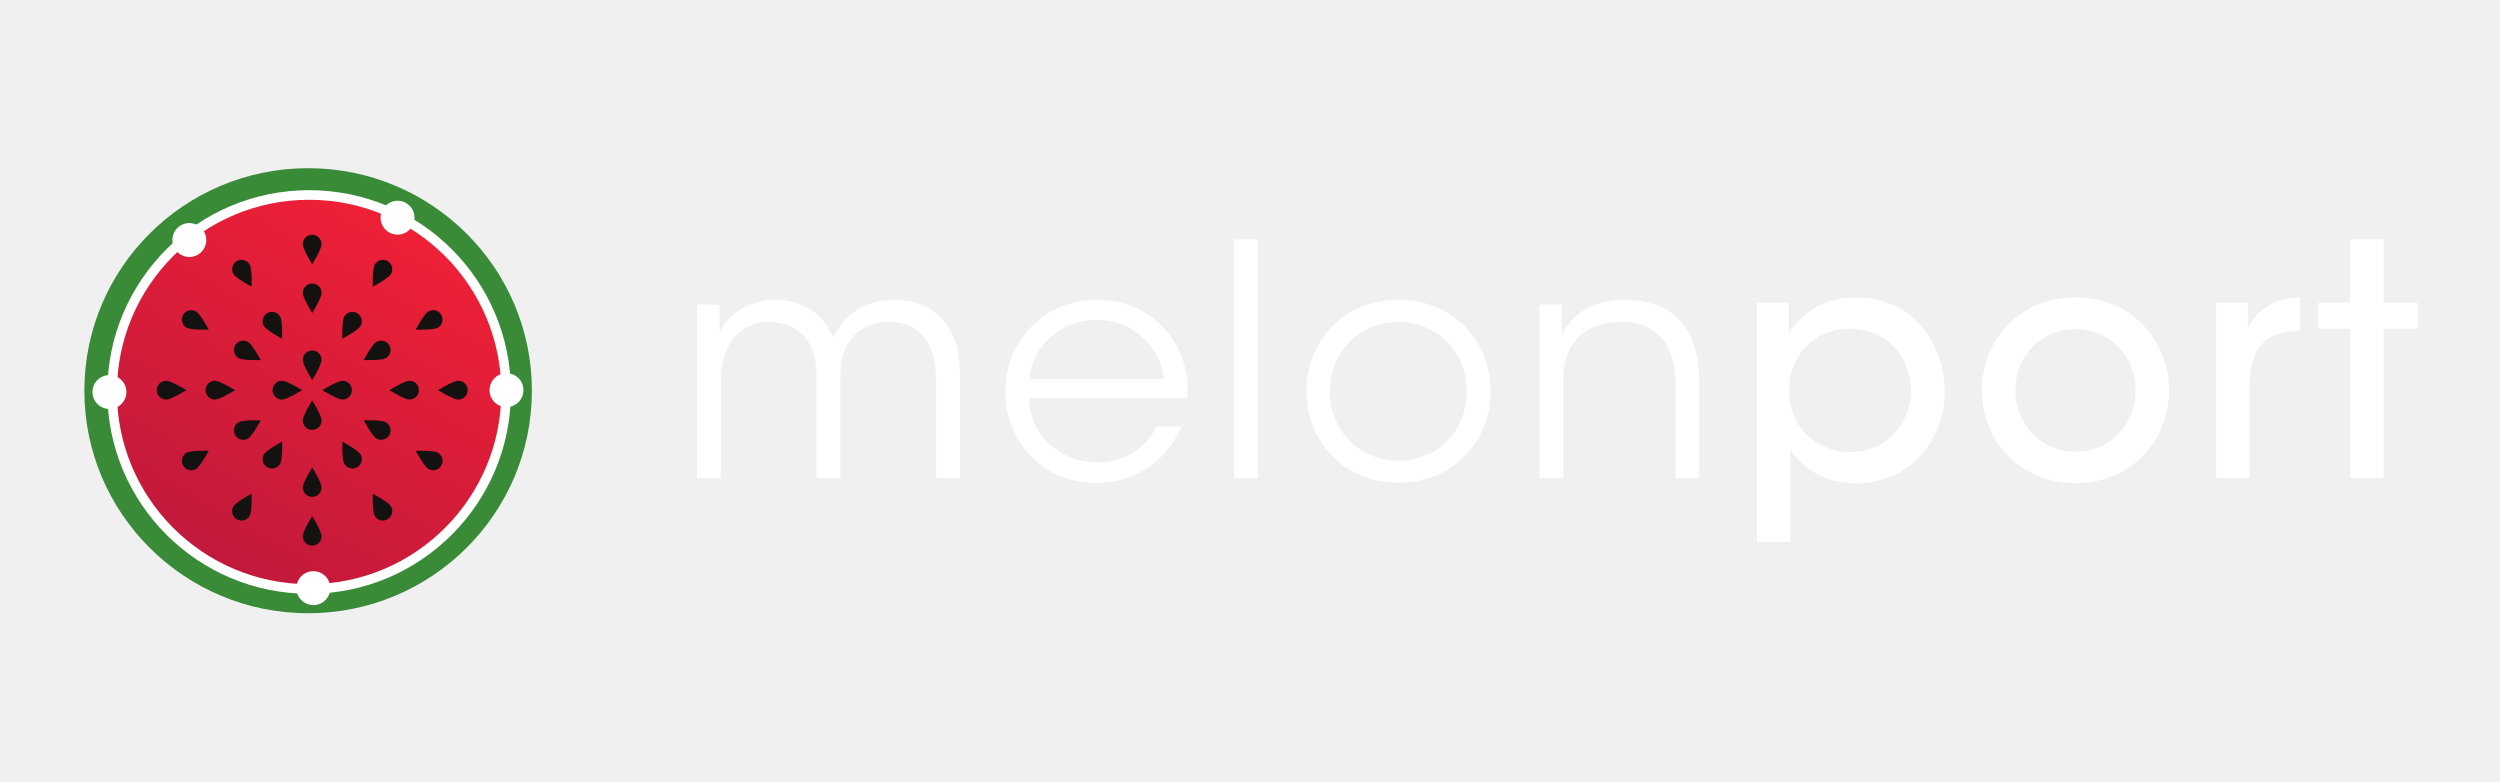
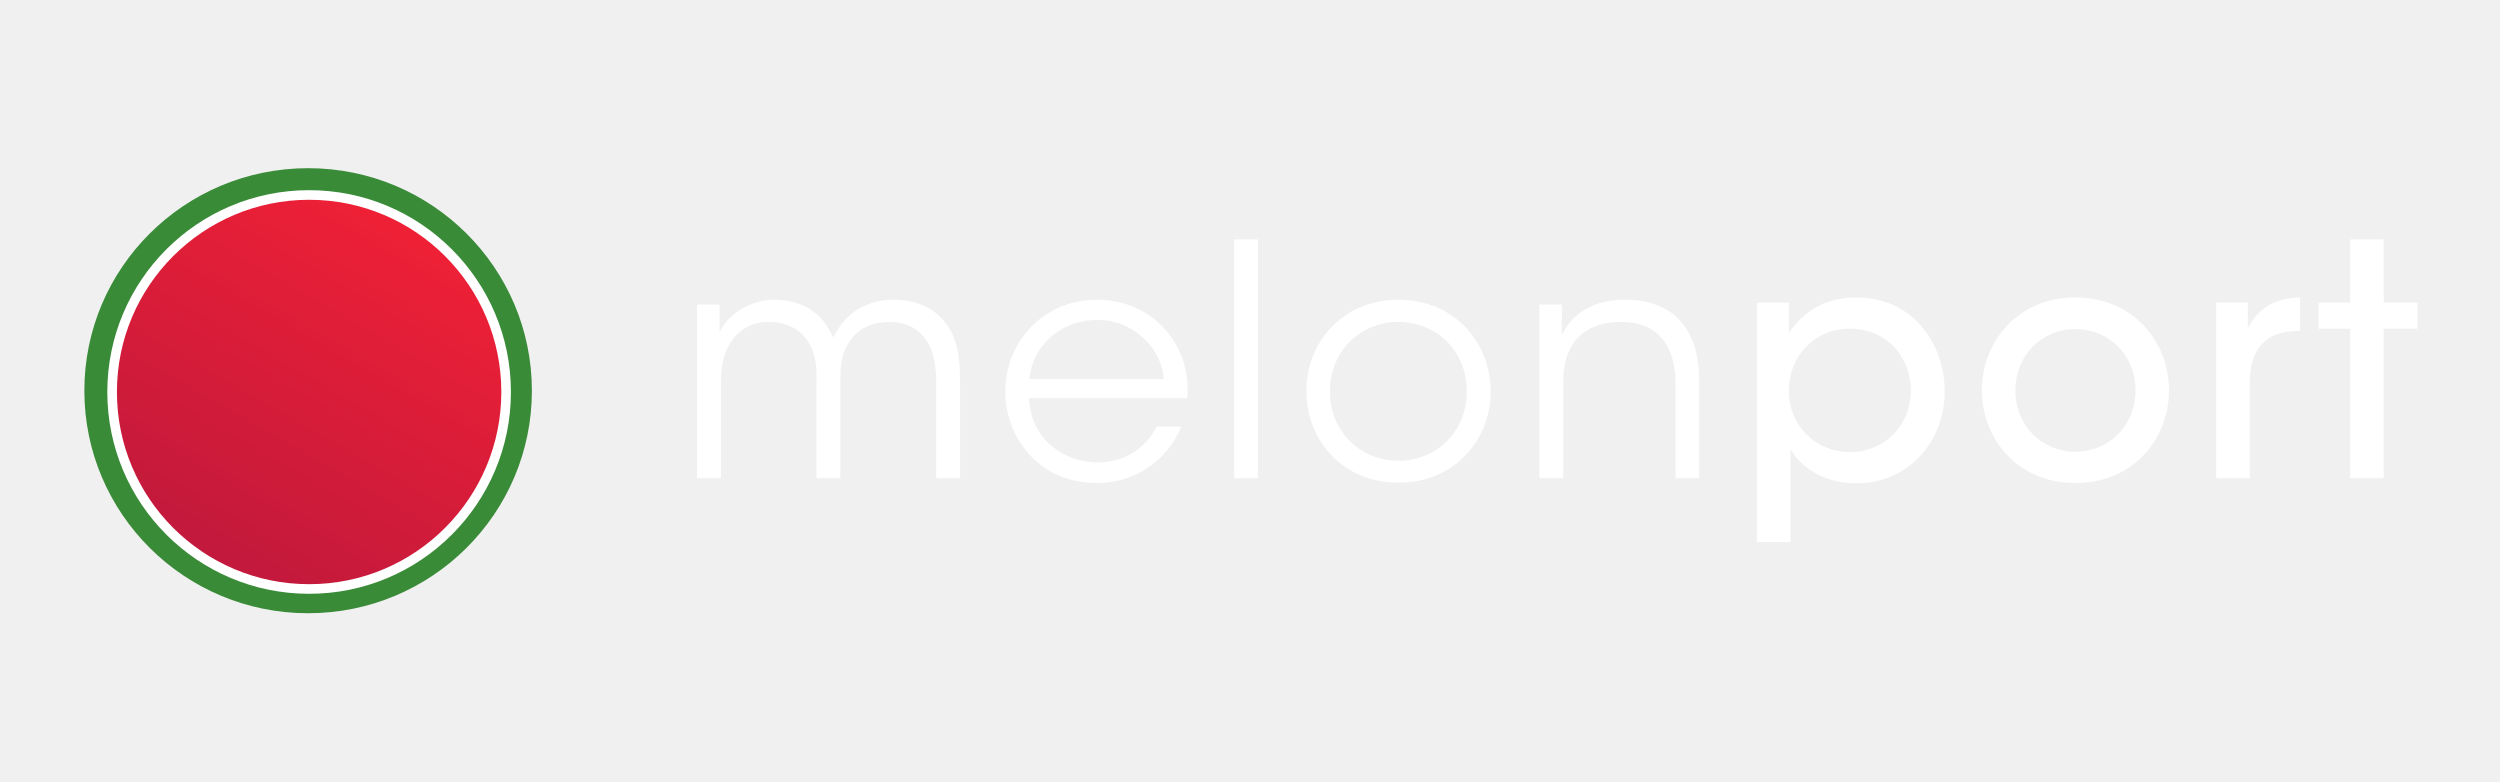
<svg xmlns="http://www.w3.org/2000/svg" id="svg2" version="1.1" xml:space="preserve" width="949.429" height="296.763" viewBox="0 0 949.429 296.763">
  <defs id="defs6">
    <linearGradient x1="0" y1="0" x2="1" y2="0" gradientUnits="userSpaceOnUse" gradientTransform="matrix(1025.44,1776.11,1776.11,-1025.44,1882.29,1516.03)" spreadMethod="pad" id="linearGradient36">
      <stop style="stop-opacity:1;stop-color:#c2193c" offset="0" id="stop38" />
      <stop style="stop-opacity:1;stop-color:#ee2036" offset="1" id="stop40" />
    </linearGradient>
  </defs>
  <g id="g10" transform="matrix(1.25,0,0,-1.25,-149.4988,449.7425)">
    <g id="g12" transform="scale(0.1,0.1)">
      <g id="g3384" transform="translate(-43.12035,-48.51042)">
        <g transform="matrix(1.097307,0,0,1.097307,3356.839,1999.547)" id="g3436">
          <path d="m 0,657.66 62.547,0 0,-75.949 c 30.383,60.758 97.398,89.348 151.906,89.348 50.039,0 97.399,-16.09 131.352,-54.508 12.511,-12.512 28.593,-44.672 31.273,-50.039 7.152,13.398 16.981,32.168 34.852,50.937 31.273,33.063 78.633,53.61 132.246,53.61 49.144,0 96.504,-14.289 129.562,-48.258 42,-41.992 54.508,-93.821 54.508,-178.711 l 0,-267.168 -66.121,0 0,264.5 c 0,50.93 -8.043,96.5 -35.742,127.769 -19.66,25.02 -50.039,40.207 -95.613,40.207 -41.997,0 -83.098,-16.968 -105.438,-50.027 C 401.207,525.41 396.738,498.602 396.738,444.09 l 0,-267.168 -66.125,0 0,267.168 c 1.789,53.621 -6.254,84.89 -25.015,114.379 -22.34,31.281 -56.297,50.043 -105.442,50.929 C 155.48,611.191 117.949,588.859 98.289,560.262 77.738,532.559 66.121,495.93 66.121,444.988 l 0,-268.066 -66.121,0 0,480.738" style="opacity:0.97;fill:#ffffff;fill-opacity:1;fill-rule:nonzero;stroke:none" id="path14" />
          <path d="m 1292.12,451.238 c -4.47,84 -85.78,166.211 -184.97,163.532 -103.65,0 -180.494,-75.95 -186.752,-163.532 l 371.722,0 z M 919.508,398.531 c 3.574,-120.633 106.332,-178.722 187.642,-177.82 74.17,0 134.04,36.629 165.31,99.18 l 68.8,0 c -22.33,-51.821 -56.29,-91.141 -97.39,-117.051 -40.21,-25.918 -87.57,-39.309 -136.72,-39.309 -167.091,0 -253.767,133.129 -253.767,252.867 0,141.18 109.015,254.661 252.877,254.661 67.91,0 130.46,-24.129 176.03,-67.911 55.4,-53.609 82.21,-127.777 75.06,-204.617 l -437.842,0" style="opacity:0.97;fill:#ffffff;fill-opacity:1;fill-rule:nonzero;stroke:none" id="path16" />
          <path d="m 1486.94,176.922 66.117,0 0,661.227 -66.117,0 0,-661.227 z" style="opacity:0.97;fill:#ffffff;fill-opacity:1;fill-rule:nonzero;stroke:none" id="path18" />
          <path d="m 1752.33,416.398 c 0,-109.019 83.1,-191.218 189.43,-191.218 107.23,0 189.44,82.199 189.44,192.121 0,109.898 -82.21,192.097 -189.44,192.097 -106.33,0 -189.43,-82.199 -189.43,-192.097 l 0,-0.903 z m -65.23,1.782 c 0,134.039 100.08,252.879 254.66,252.879 155.48,0 255.56,-118.84 255.56,-253.758 0,-134.942 -100.08,-252.891 -255.56,-252.891 -154.58,0 -254.66,117.949 -254.66,252.891 l 0,0.879" style="opacity:0.97;fill:#ffffff;fill-opacity:1;fill-rule:nonzero;stroke:none" id="path20" />
          <path d="m 2332.27,657.66 62.55,0 c 0,-26.808 0,-53.621 -0.89,-85.781 27.7,62.543 92.93,100.961 178.71,99.18 149.22,-1.789 201.94,-103.649 201.94,-220.707 l 0,-273.43 -65.23,0 0,260.019 c 0,103.661 -46.46,174.25 -154.58,172.457 -99.19,-0.886 -156.38,-60.757 -156.38,-160.839 l 0,-271.637 -66.12,0 0,480.738" style="opacity:0.97;fill:#ffffff;fill-opacity:1;fill-rule:nonzero;stroke:none" id="path22" />
          <path d="m 3360.78,420.871 c 0,79.52 -56.3,169.77 -169.79,169.77 -48.24,0 -90.24,-18.762 -120.62,-50.039 C 3040.87,510.23 3023,467.328 3023,419.07 c 0,-48.238 17.87,-90.242 48.26,-120.621 30.38,-30.379 73.27,-49.14 120.63,-49.14 98.29,0 168.89,75.941 168.89,170.66 l 0,0.902 z m -426.23,242.149 88.45,0 0,-84.879 c 36.64,58.07 99.19,99.168 185.86,99.168 167.1,0 245.73,-139.387 245.73,-260.008 0,-137.621 -99.18,-254.672 -244.83,-254.672 -100.98,0 -160.84,55.402 -182.28,94.711 l 0,-257.34 -92.93,0 0,663.02" style="opacity:0.97;fill:#ffffff;fill-opacity:1;fill-rule:nonzero;stroke:none" id="path24" />
          <path d="m 3650.31,419.07 c 0,-96.5 73.26,-168.871 166.19,-168.871 92.93,0 166.21,72.371 166.21,169.77 0,97.402 -73.28,169.781 -166.21,169.781 -92.93,0 -166.19,-72.379 -166.19,-169.781 l 0,-0.899 z m -92.93,1.801 c 0,129.559 95.6,256.438 259.12,256.438 163.52,0 259.14,-126.879 259.14,-257.34 0,-130.457 -95.62,-256.438 -259.14,-256.438 -163.52,0 -259.12,125.981 -259.12,256.438 l 0,0.902" style="opacity:0.97;fill:#ffffff;fill-opacity:1;fill-rule:nonzero;stroke:none" id="path26" />
          <path d="m 4206.13,663.02 87.57,0 0,-71.489 c 27.7,57.188 78.63,84.891 144.75,85.778 l 0,-92.918 -6.25,0 c -87.58,0 -133.14,-48.262 -133.14,-144.762 l 0,-262.707 -92.93,0 0,486.098" style="opacity:0.97;fill:#ffffff;fill-opacity:1;fill-rule:nonzero;stroke:none" id="path28" />
          <path d="m 4576.97,590.641 -87.58,0 0,72.379 87.58,0 0,175.128 92.93,0 0,-175.128 93.82,0 0,-72.379 -93.82,0 0,-413.719 -92.93,0 0,413.719" style="opacity:0.97;fill:#ffffff;fill-opacity:1;fill-rule:nonzero;stroke:none" id="path30" />
        </g>
        <g transform="matrix(0.5695405,0,0,0.5695405,814.2278,1086.301)" id="g3447">
          <path d="m 2389.66,3597.94 c -659.24,0 -1193.67,-531.46 -1193.67,-1187.05 0,-655.59 534.43,-1187.05 1193.67,-1187.05 659.25,0 1193.68,531.46 1193.68,1187.05 0,655.59 -534.43,1187.05 -1193.68,1187.05" style="fill:#398b38;fill-opacity:1;fill-rule:evenodd;stroke:none" id="path32" />
          <path d="m 2395,3480.62 c -594.55,0 -1076.53,-481.99 -1076.53,-1076.54 0,-594.55 481.98,-1076.52 1076.53,-1076.52 594.56,0 1076.53,481.97 1076.53,1076.52 0,594.55 -481.97,1076.54 -1076.53,1076.54" style="fill:#ffffff;fill-opacity:1;fill-rule:evenodd;stroke:none" id="path34" />
          <path d="m 2395,3429.35 c -566.24,0 -1025.27,-459.03 -1025.27,-1025.27 0,-566.24 459.03,-1025.26 1025.27,-1025.26 566.24,0 1025.27,459.02 1025.27,1025.26 0,566.24 -459.03,1025.27 -1025.27,1025.27" style="fill:url(#linearGradient36);fill-opacity:1;fill-rule:evenodd;stroke:none" id="path42" />
-           <path d="m 1329.8,2494.3 c -49.93,0 -90.41,-40.48 -90.41,-90.41 0,-49.93 40.48,-90.41 90.41,-90.41 49.93,0 90.41,40.48 90.41,90.41 0,49.93 -40.48,90.41 -90.41,90.41" style="fill:#ffffff;fill-opacity:1;fill-rule:evenodd;stroke:none" id="path44" />
-           <path d="m 3447.92,2504.3 c -49.93,0 -90.41,-40.48 -90.41,-90.41 0,-49.93 40.48,-90.41 90.41,-90.41 49.93,0 90.41,40.48 90.41,90.41 0,49.93 -40.48,90.41 -90.41,90.41" style="fill:#ffffff;fill-opacity:1;fill-rule:evenodd;stroke:none" id="path46" />
-           <path d="m 2417.6,1448.15 c -49.92,0 -90.4,-40.47 -90.4,-90.41 0,-49.93 40.48,-90.41 90.4,-90.41 49.93,0 90.41,40.48 90.41,90.41 0,49.94 -40.48,90.41 -90.41,90.41" style="fill:#ffffff;fill-opacity:1;fill-rule:evenodd;stroke:none" id="path48" />
-           <path d="m 2866.73,3424.2 c -49.93,0 -90.41,-40.48 -90.41,-90.41 0,-49.93 40.48,-90.4 90.41,-90.4 49.93,0 90.4,40.47 90.4,90.4 0,49.93 -40.47,90.41 -90.4,90.41" style="fill:#ffffff;fill-opacity:1;fill-rule:evenodd;stroke:none" id="path50" />
-           <path d="m 1756.01,3305.05 c -49.93,0 -90.41,-40.48 -90.41,-90.41 0,-49.93 40.48,-90.41 90.41,-90.41 49.93,0 90.41,40.48 90.41,90.41 0,49.93 -40.48,90.41 -90.41,90.41" style="fill:#ffffff;fill-opacity:1;fill-rule:evenodd;stroke:none" id="path52" />
-           <path d="m 2461.48,2251.96 c -0.02,-27.68 -22.44,-50.11 -50.12,-50.11 -27.66,0 -50.1,22.43 -50.11,50.11 0.01,27.67 50.12,107.56 50.12,107.56 0,0 50.1,-79.89 50.11,-107.56" style="fill:#131210;fill-opacity:1;fill-rule:nonzero;stroke:none" id="path54" />
-           <path d="m 2461.48,1894.46 c -0.02,-27.68 -22.44,-50.11 -50.12,-50.11 -27.66,0 -50.1,22.43 -50.11,50.11 0.01,27.67 50.12,107.56 50.12,107.56 0,0 50.1,-79.89 50.11,-107.56" style="fill:#131210;fill-opacity:1;fill-rule:nonzero;stroke:none" id="path56" />
-           <path d="m 2461.48,1634.46 c -0.02,-27.68 -22.44,-50.11 -50.12,-50.11 -27.66,0 -50.1,22.43 -50.11,50.11 0.01,27.67 50.12,107.56 50.12,107.56 0,0 50.1,-79.89 50.11,-107.56" style="fill:#131210;fill-opacity:1;fill-rule:nonzero;stroke:none" id="path58" />
-           <path d="m 2077.91,1743.25 c -13.86,-23.96 -44.5,-32.18 -68.47,-18.34 -23.96,13.84 -32.16,44.48 -18.34,68.45 13.85,23.96 97.19,68.1 97.19,68.1 0,0 3.45,-94.24 -10.38,-118.21" style="fill:#131210;fill-opacity:1;fill-rule:nonzero;stroke:none" id="path60" />
-           <path d="m 2240.41,2020.75 c -13.86,-23.96 -44.5,-32.18 -68.47,-18.34 -23.96,13.84 -32.16,44.48 -18.34,68.45 13.85,23.96 97.19,68.1 97.19,68.1 0,0 3.45,-94.24 -10.38,-118.21" style="fill:#131210;fill-opacity:1;fill-rule:nonzero;stroke:none" id="path62" />
-           <path d="m 2745.15,1743.25 c 13.85,-23.96 44.49,-32.18 68.47,-18.34 23.95,13.84 32.16,44.48 18.33,68.45 -13.85,23.96 -97.18,68.1 -97.18,68.1 0,0 -3.45,-94.24 10.38,-118.21" style="fill:#131210;fill-opacity:1;fill-rule:nonzero;stroke:none" id="path64" />
-           <path d="m 2582.65,2020.75 c 13.85,-23.96 44.49,-32.18 68.47,-18.34 23.95,13.84 32.16,44.48 18.33,68.45 -13.85,23.96 -97.18,68.1 -97.18,68.1 0,0 -3.45,-94.24 10.38,-118.21" style="fill:#131210;fill-opacity:1;fill-rule:nonzero;stroke:none" id="path66" />
-           <path d="m 2461.48,2575.23 c -0.02,27.69 -22.44,50.12 -50.12,50.12 -27.66,0 -50.1,-22.43 -50.11,-50.11 0.01,-27.68 50.12,-107.56 50.12,-107.56 0,0 50.1,79.88 50.11,107.55" style="fill:#131210;fill-opacity:1;fill-rule:nonzero;stroke:none" id="path68" />
-           <path d="m 2461.48,2932.73 c -0.02,27.69 -22.44,50.12 -50.12,50.12 -27.66,0 -50.1,-22.43 -50.11,-50.11 0.01,-27.68 50.12,-107.56 50.12,-107.56 0,0 50.1,79.88 50.11,107.55" style="fill:#131210;fill-opacity:1;fill-rule:nonzero;stroke:none" id="path70" />
-           <path d="m 2461.48,3192.73 c -0.02,27.69 -22.44,50.12 -50.12,50.12 -27.66,0 -50.1,-22.43 -50.11,-50.11 0.01,-27.68 50.12,-107.56 50.12,-107.56 0,0 50.1,79.88 50.11,107.55" style="fill:#131210;fill-opacity:1;fill-rule:nonzero;stroke:none" id="path72" />
-           <path d="m 2077.91,3083.95 c -13.86,23.96 -44.5,32.18 -68.47,18.34 -23.96,-13.84 -32.16,-44.48 -18.34,-68.45 13.85,-23.96 97.19,-68.1 97.19,-68.1 0,0 3.45,94.24 -10.38,118.21" style="fill:#131210;fill-opacity:1;fill-rule:nonzero;stroke:none" id="path74" />
-           <path d="m 2240.41,2806.45 c -13.86,23.96 -44.5,32.18 -68.47,18.34 -23.96,-13.84 -32.16,-44.48 -18.34,-68.45 13.85,-23.96 97.19,-68.1 97.19,-68.1 0,0 3.45,94.24 -10.38,118.21" style="fill:#131210;fill-opacity:1;fill-rule:nonzero;stroke:none" id="path76" />
-           <path d="m 2745.15,3083.95 c 13.85,23.96 44.49,32.18 68.47,18.34 23.95,-13.84 32.16,-44.48 18.33,-68.45 -13.85,-23.96 -97.18,-68.1 -97.18,-68.1 0,0 -3.45,94.24 10.38,118.21" style="fill:#131210;fill-opacity:1;fill-rule:nonzero;stroke:none" id="path78" />
-           <path d="m 2582.65,2806.45 c 13.85,23.96 44.49,32.18 68.47,18.34 23.95,-13.84 32.16,-44.48 18.33,-68.45 -13.85,-23.96 -97.18,-68.1 -97.18,-68.1 0,0 -3.45,94.24 10.38,118.21" style="fill:#131210;fill-opacity:1;fill-rule:nonzero;stroke:none" id="path80" />
-           <path d="m 2249.89,2363.64 c -27.68,0.02 -50.11,22.45 -50.11,50.13 0,27.66 22.43,50.09 50.11,50.11 27.67,-0.02 107.56,-50.12 107.56,-50.12 0,0 -79.89,-50.11 -107.56,-50.12" style="fill:#131210;fill-opacity:1;fill-rule:nonzero;stroke:none" id="path82" />
-           <path d="m 1892.39,2363.64 c -27.68,0.02 -50.11,22.45 -50.11,50.13 0,27.66 22.43,50.09 50.11,50.11 27.67,-0.02 107.56,-50.12 107.56,-50.12 0,0 -79.89,-50.11 -107.56,-50.12" style="fill:#131210;fill-opacity:1;fill-rule:nonzero;stroke:none" id="path84" />
-           <path d="m 1632.39,2363.64 c -27.68,0.02 -50.11,22.45 -50.11,50.13 0,27.66 22.43,50.09 50.11,50.11 27.67,-0.02 107.56,-50.12 107.56,-50.12 0,0 -79.89,-50.11 -107.56,-50.12" style="fill:#131210;fill-opacity:1;fill-rule:nonzero;stroke:none" id="path86" />
-           <path d="m 1741.18,2747.22 c -23.96,13.85 -32.18,44.49 -18.34,68.47 13.83,23.95 44.48,32.16 68.45,18.33 23.96,-13.84 68.09,-97.18 68.09,-97.18 0,0 -94.23,-3.45 -118.2,10.38" style="fill:#131210;fill-opacity:1;fill-rule:nonzero;stroke:none" id="path88" />
-           <path d="m 2018.68,2584.72 c -23.96,13.85 -32.18,44.49 -18.34,68.47 13.83,23.95 44.48,32.16 68.45,18.33 23.96,-13.84 68.09,-97.18 68.09,-97.18 0,0 -94.23,-3.45 -118.2,10.38" style="fill:#131210;fill-opacity:1;fill-rule:nonzero;stroke:none" id="path90" />
-           <path d="m 1741.18,2079.98 c -23.96,-13.85 -32.18,-44.5 -18.34,-68.47 13.83,-23.96 44.48,-32.16 68.45,-18.33 23.96,13.85 68.09,97.18 68.09,97.18 0,0 -94.23,3.44 -118.2,-10.38" style="fill:#131210;fill-opacity:1;fill-rule:nonzero;stroke:none" id="path92" />
-           <path d="m 2018.68,2242.48 c -23.96,-13.85 -32.18,-44.5 -18.34,-68.47 13.83,-23.96 44.48,-32.16 68.45,-18.33 23.96,13.85 68.09,97.18 68.09,97.18 0,0 -94.23,3.45 -118.2,-10.38" style="fill:#131210;fill-opacity:1;fill-rule:nonzero;stroke:none" id="path94" />
-           <path d="m 2573.16,2363.64 c 27.68,0.02 50.12,22.45 50.12,50.13 0,27.66 -22.44,50.09 -50.11,50.11 -27.68,-0.02 -107.56,-50.12 -107.56,-50.12 0,0 79.88,-50.11 107.55,-50.12" style="fill:#131210;fill-opacity:1;fill-rule:nonzero;stroke:none" id="path96" />
-           <path d="m 2930.66,2363.64 c 27.68,0.02 50.12,22.45 50.12,50.13 0,27.66 -22.44,50.09 -50.11,50.11 -27.68,-0.02 -107.56,-50.12 -107.56,-50.12 0,0 79.88,-50.11 107.55,-50.12" style="fill:#131210;fill-opacity:1;fill-rule:nonzero;stroke:none" id="path98" />
-           <path d="m 3190.66,2363.64 c 27.68,0.02 50.12,22.45 50.12,50.13 0,27.66 -22.44,50.09 -50.11,50.11 -27.68,-0.02 -107.56,-50.12 -107.56,-50.12 0,0 79.88,-50.11 107.55,-50.12" style="fill:#131210;fill-opacity:1;fill-rule:nonzero;stroke:none" id="path100" />
-           <path d="m 3081.87,2747.22 c 23.96,13.85 32.19,44.49 18.34,68.47 -13.83,23.95 -44.47,32.16 -68.45,18.33 -23.95,-13.84 -68.09,-97.18 -68.09,-97.18 0,0 94.24,-3.45 118.2,10.38" style="fill:#131210;fill-opacity:1;fill-rule:nonzero;stroke:none" id="path102" />
-           <path d="m 2804.37,2584.72 c 23.96,13.85 32.19,44.49 18.34,68.47 -13.83,23.95 -44.47,32.16 -68.45,18.33 -23.95,-13.84 -68.09,-97.18 -68.09,-97.18 0,0 94.24,-3.45 118.2,10.38" style="fill:#131210;fill-opacity:1;fill-rule:nonzero;stroke:none" id="path104" />
-           <path d="m 3081.87,2079.98 c 23.96,-13.85 32.19,-44.5 18.34,-68.47 -13.83,-23.96 -44.47,-32.16 -68.45,-18.33 -23.95,13.85 -68.09,97.18 -68.09,97.18 0,0 94.24,3.44 118.2,-10.38" style="fill:#131210;fill-opacity:1;fill-rule:nonzero;stroke:none" id="path106" />
-           <path d="m 2804.37,2242.48 c 23.96,-13.85 32.19,-44.5 18.34,-68.47 -13.83,-23.96 -44.47,-32.16 -68.45,-18.33 -23.95,13.85 -68.09,97.18 -68.09,97.18 0,0 94.24,3.45 118.2,-10.38" style="fill:#131210;fill-opacity:1;fill-rule:nonzero;stroke:none" id="path108" />
        </g>
      </g>
    </g>
  </g>
</svg>
